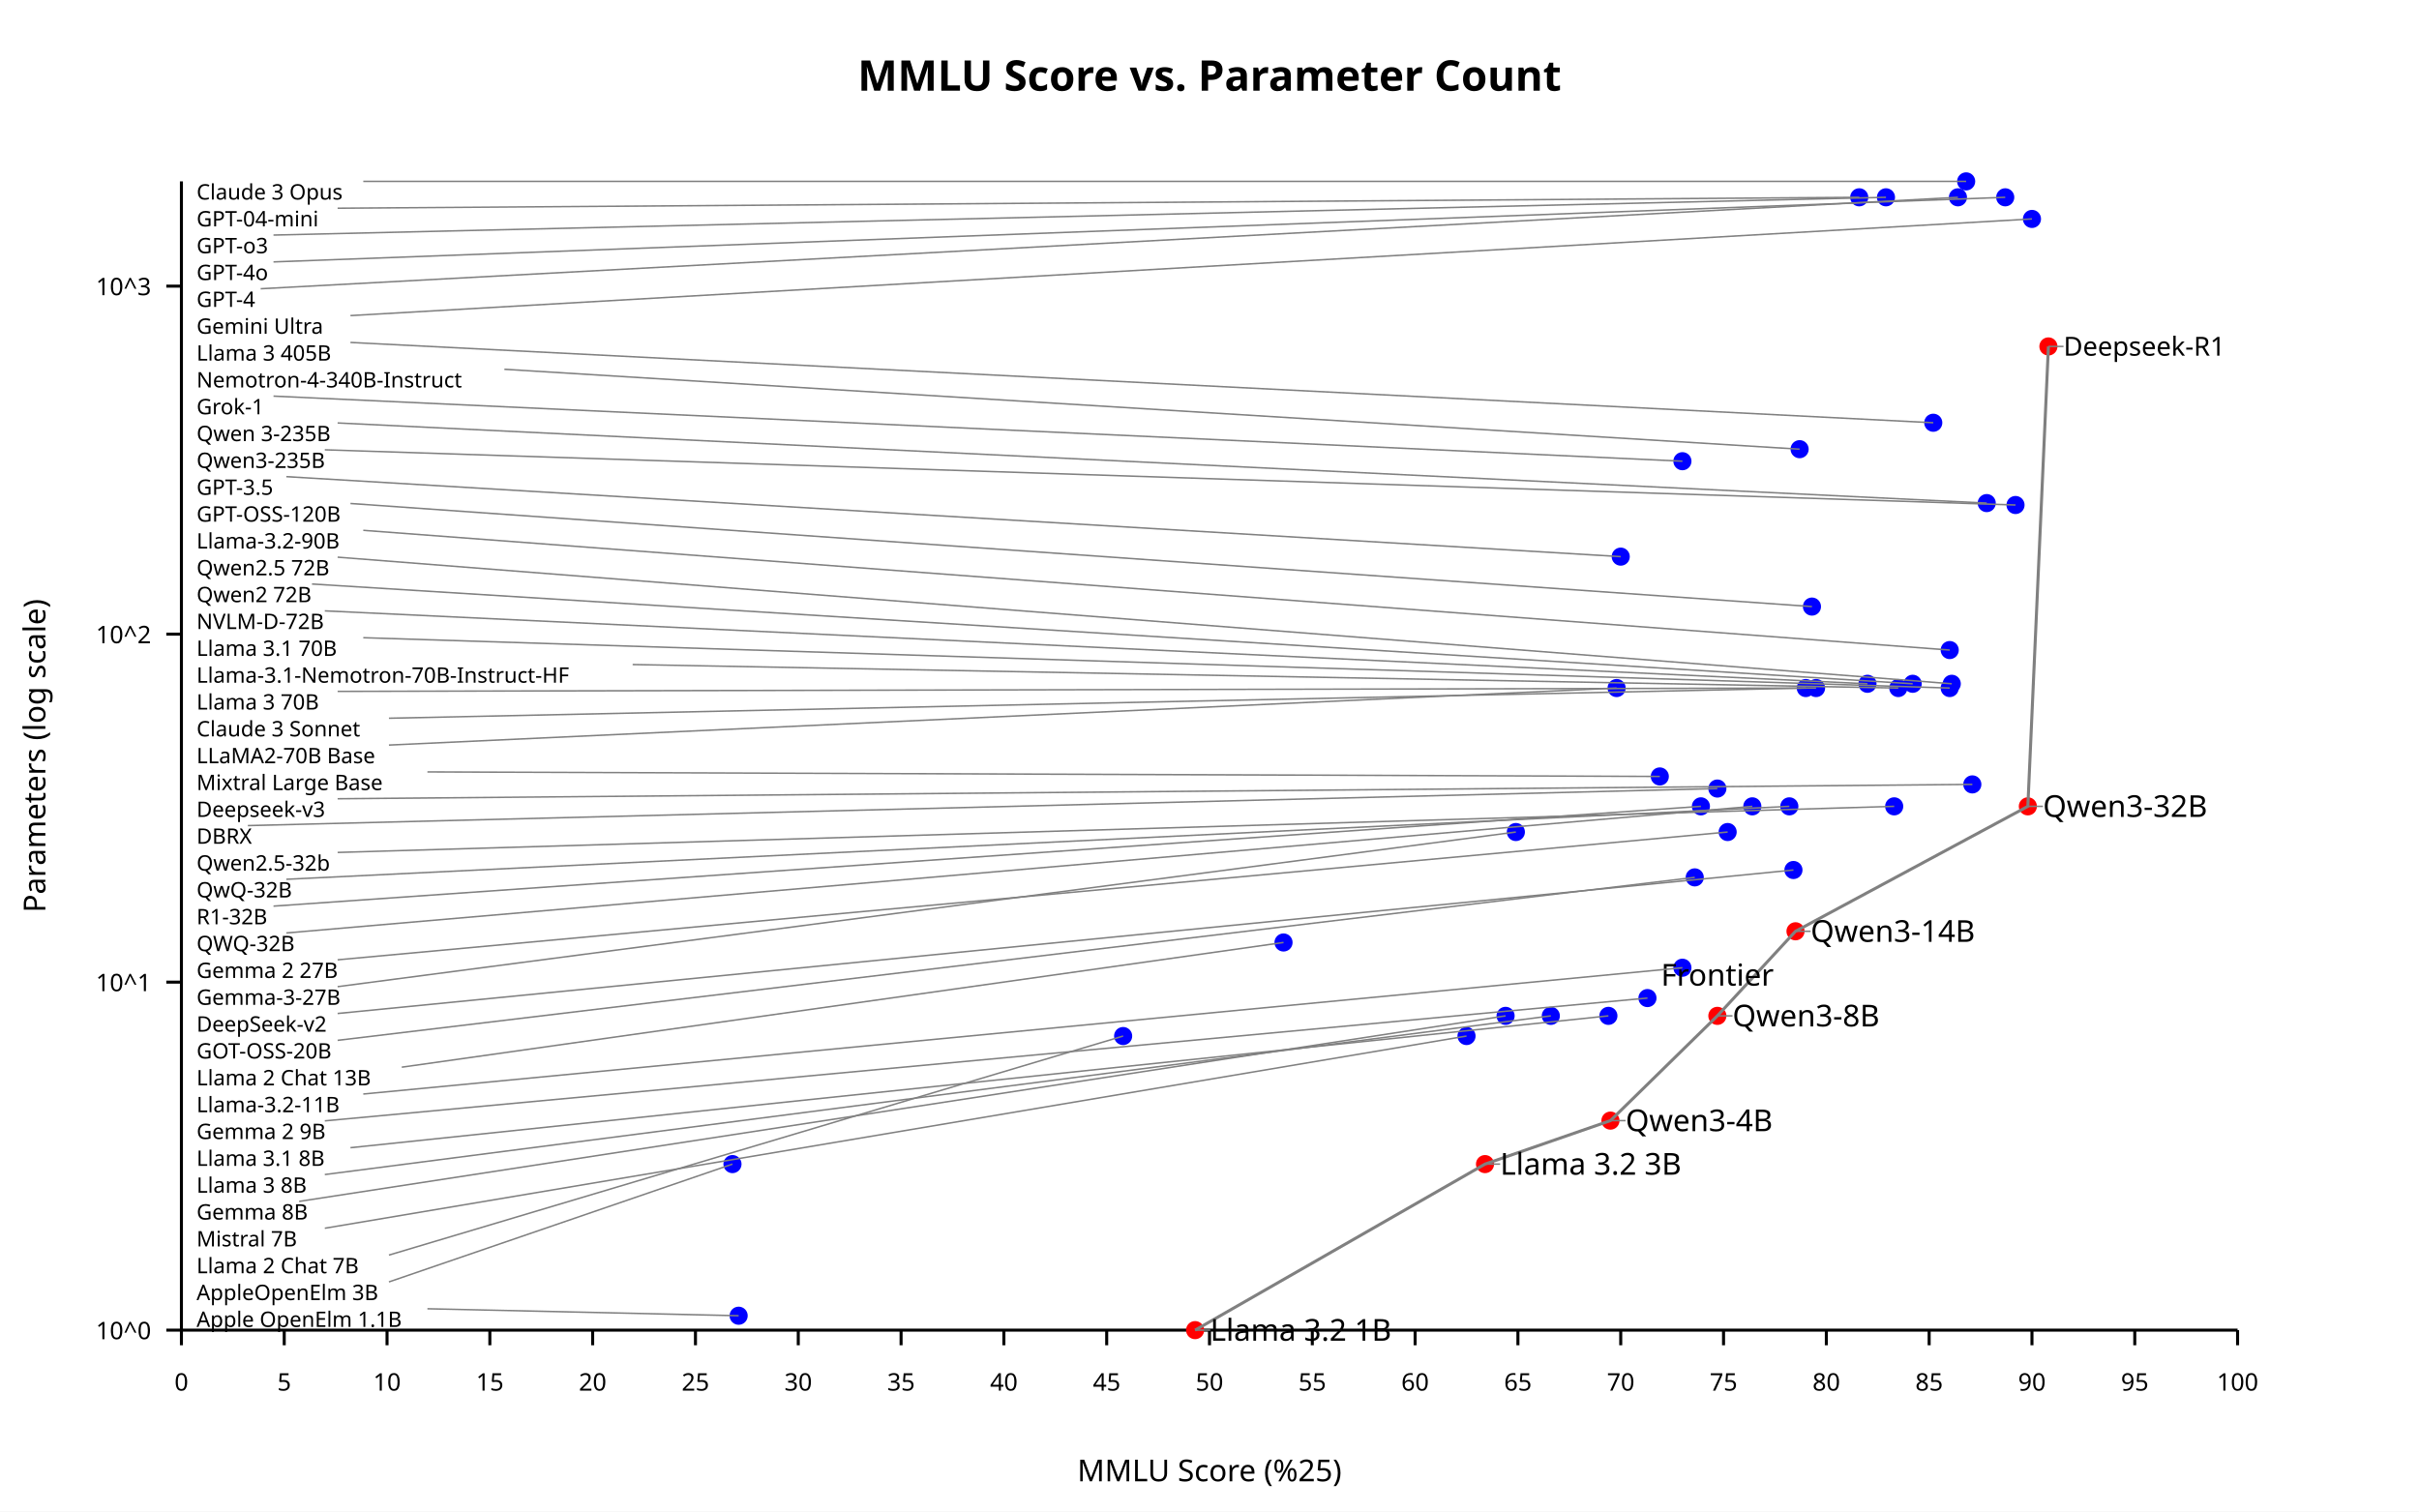
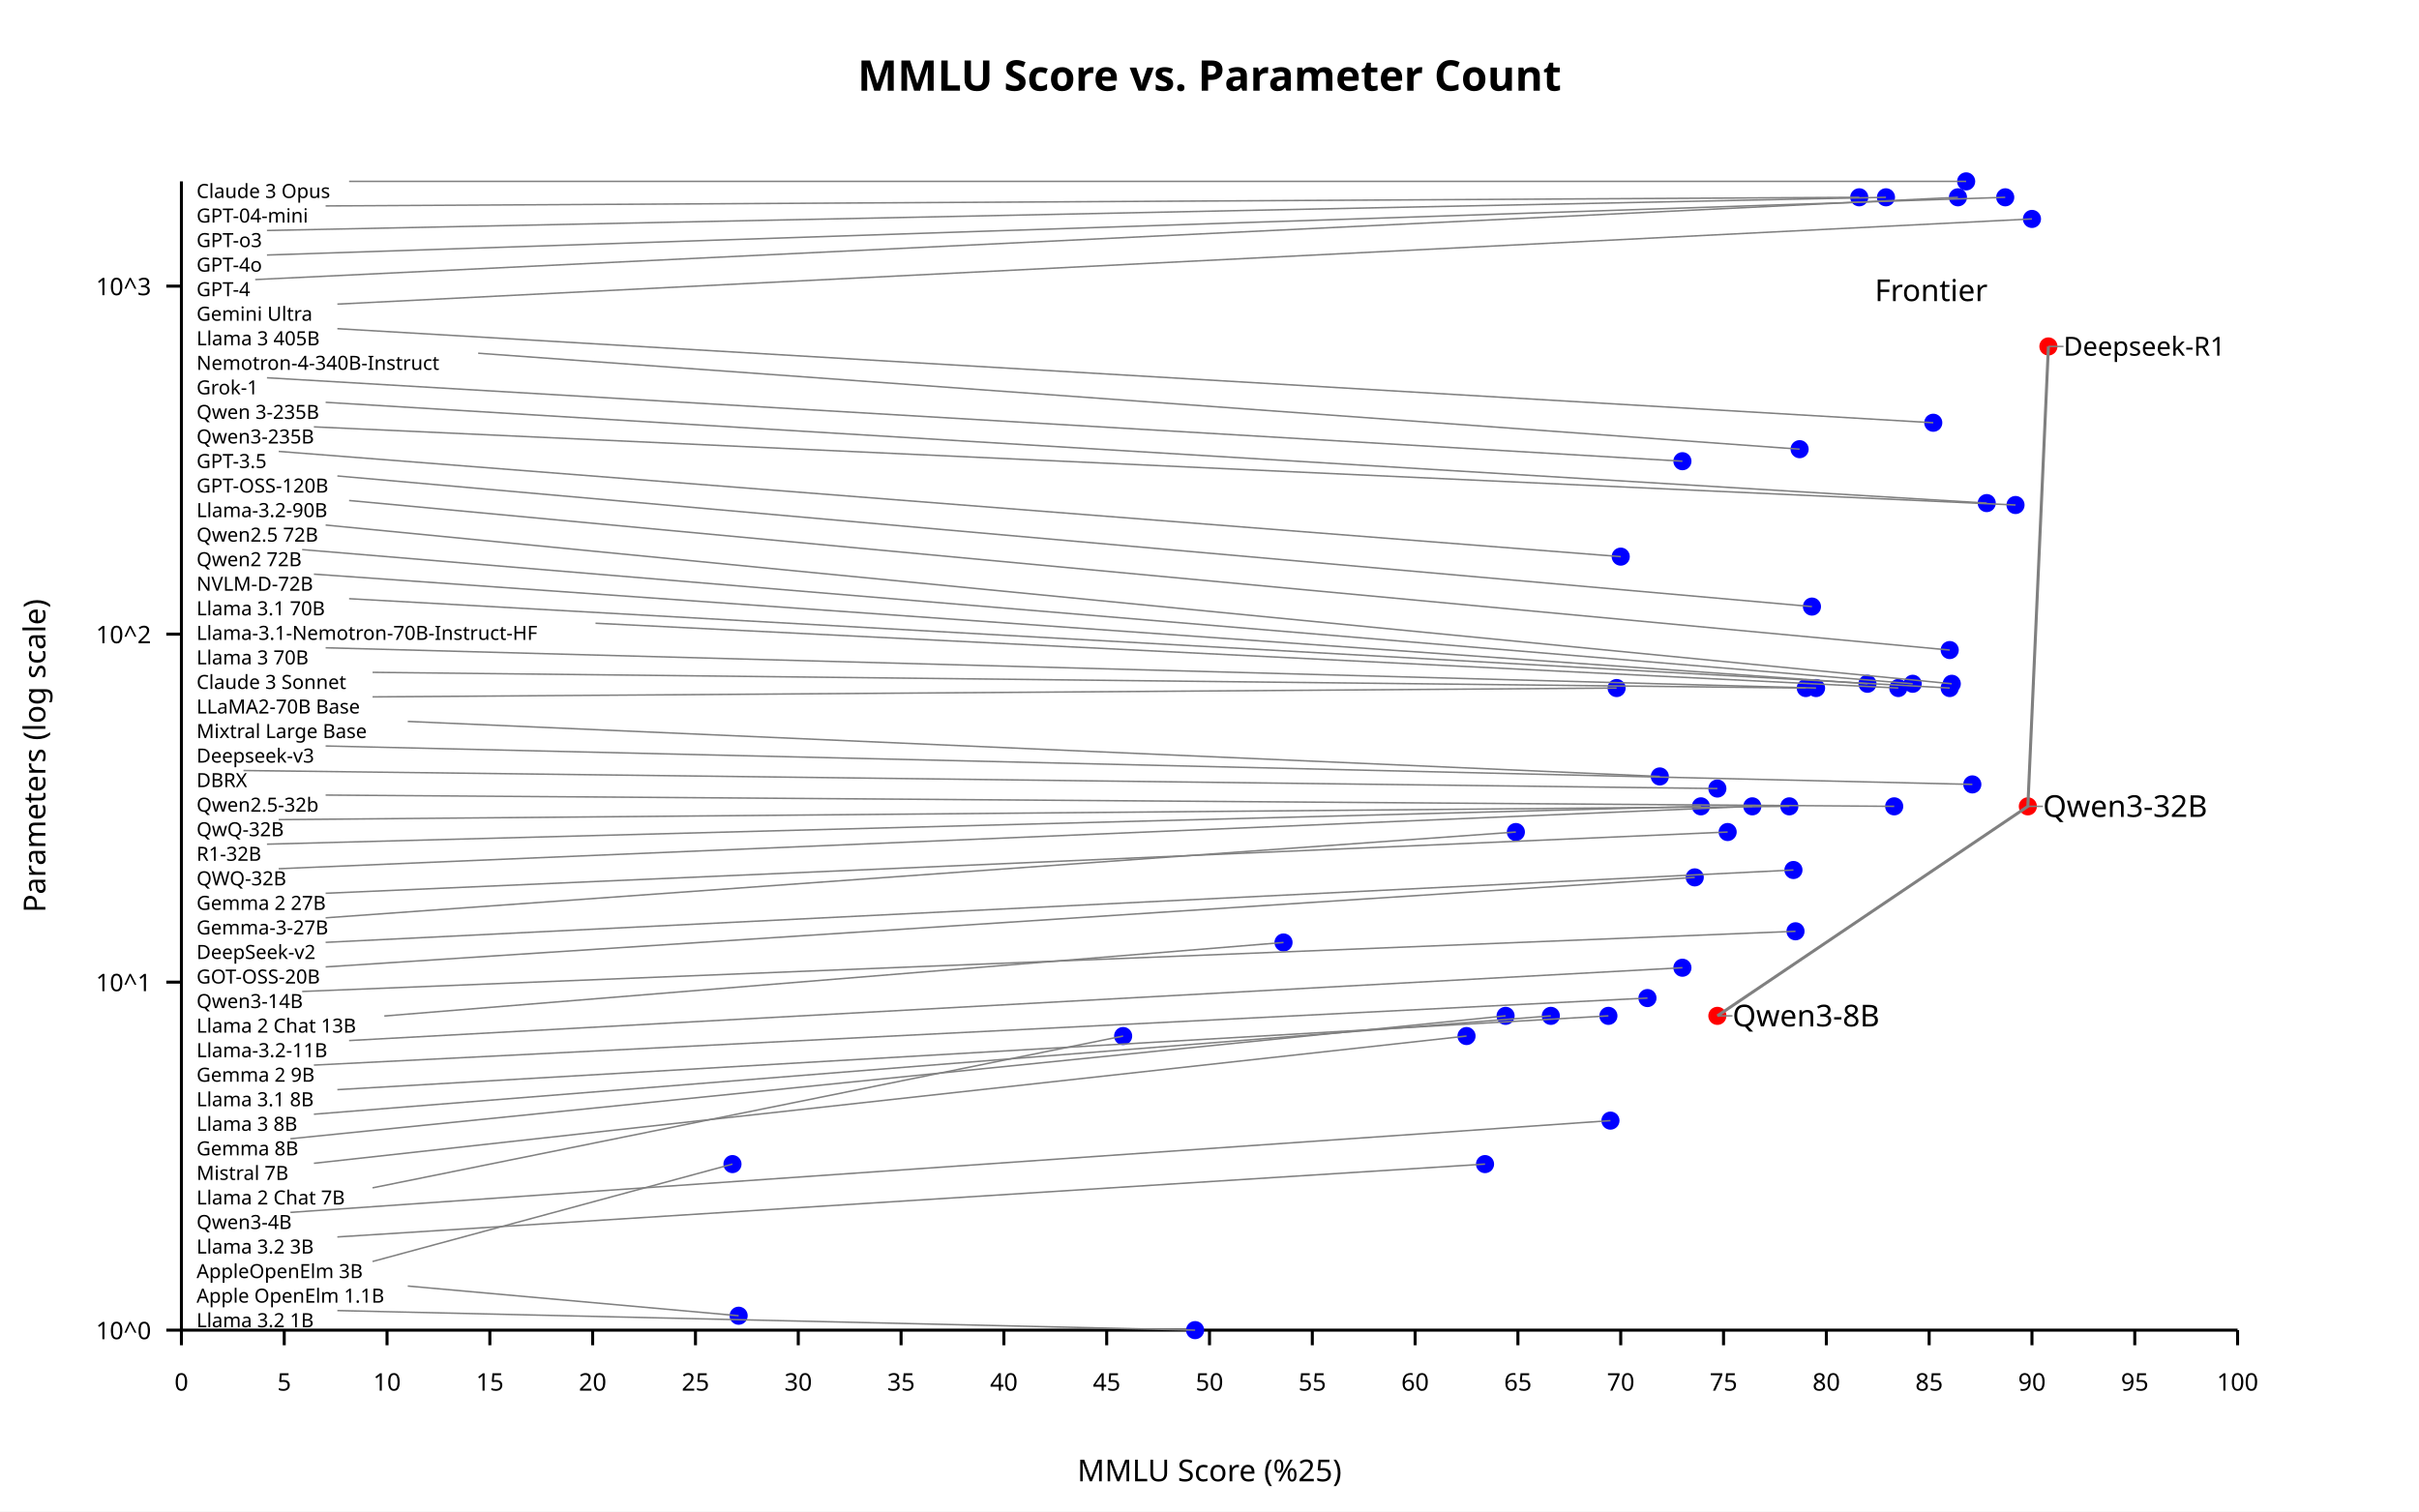
<svg xmlns="http://www.w3.org/2000/svg" width="800" height="500" font-family="sans-serif">
  <rect x="0" y="0" width="800" height="500" fill="white" />
  <line x1="60" y1="440.0" x2="740" y2="440.0" stroke="black" />
  <line x1="60" y1="60" x2="60" y2="440" stroke="black" />
  <line x1="60.0" y1="440.0" x2="60.0" y2="445.0" stroke="black" />
  <text x="60.0" y="460.0" font-size="8" text-anchor="middle">0</text>
  <line x1="94.0" y1="440.0" x2="94.0" y2="445.0" stroke="black" />
  <text x="94.0" y="460.0" font-size="8" text-anchor="middle">5</text>
  <line x1="128.0" y1="440.0" x2="128.0" y2="445.0" stroke="black" />
  <text x="128.0" y="460.0" font-size="8" text-anchor="middle">10</text>
  <line x1="162.0" y1="440.0" x2="162.0" y2="445.0" stroke="black" />
  <text x="162.0" y="460.0" font-size="8" text-anchor="middle">15</text>
  <line x1="196.0" y1="440.0" x2="196.0" y2="445.0" stroke="black" />
  <text x="196.0" y="460.0" font-size="8" text-anchor="middle">20</text>
  <line x1="230.0" y1="440.0" x2="230.0" y2="445.0" stroke="black" />
  <text x="230.0" y="460.0" font-size="8" text-anchor="middle">25</text>
  <line x1="264.0" y1="440.0" x2="264.0" y2="445.0" stroke="black" />
  <text x="264.0" y="460.0" font-size="8" text-anchor="middle">30</text>
  <line x1="298.0" y1="440.0" x2="298.0" y2="445.0" stroke="black" />
  <text x="298.0" y="460.0" font-size="8" text-anchor="middle">35</text>
  <line x1="332.0" y1="440.0" x2="332.0" y2="445.0" stroke="black" />
  <text x="332.0" y="460.0" font-size="8" text-anchor="middle">40</text>
  <line x1="366.0" y1="440.0" x2="366.0" y2="445.0" stroke="black" />
  <text x="366.0" y="460.0" font-size="8" text-anchor="middle">45</text>
  <line x1="400.0" y1="440.0" x2="400.0" y2="445.0" stroke="black" />
  <text x="400.0" y="460.0" font-size="8" text-anchor="middle">50</text>
  <line x1="434" y1="440.0" x2="434" y2="445.0" stroke="black" />
  <text x="434" y="460.0" font-size="8" text-anchor="middle">55</text>
  <line x1="468.0" y1="440.0" x2="468.0" y2="445.0" stroke="black" />
  <text x="468.0" y="460.0" font-size="8" text-anchor="middle">60</text>
  <line x1="502.0" y1="440.0" x2="502.0" y2="445.0" stroke="black" />
  <text x="502.0" y="460.0" font-size="8" text-anchor="middle">65</text>
  <line x1="536.0" y1="440.0" x2="536.0" y2="445.0" stroke="black" />
  <text x="536.0" y="460.0" font-size="8" text-anchor="middle">70</text>
  <line x1="570.0" y1="440.0" x2="570.0" y2="445.0" stroke="black" />
  <text x="570.0" y="460.0" font-size="8" text-anchor="middle">75</text>
  <line x1="604.0" y1="440.0" x2="604.0" y2="445.0" stroke="black" />
  <text x="604.0" y="460.0" font-size="8" text-anchor="middle">80</text>
  <line x1="638.0" y1="440.0" x2="638.0" y2="445.0" stroke="black" />
  <text x="638.0" y="460.0" font-size="8" text-anchor="middle">85</text>
  <line x1="672.0" y1="440.0" x2="672.0" y2="445.0" stroke="black" />
  <text x="672.0" y="460.0" font-size="8" text-anchor="middle">90</text>
  <line x1="706.0" y1="440.0" x2="706.0" y2="445.0" stroke="black" />
  <text x="706.0" y="460.0" font-size="8" text-anchor="middle">95</text>
  <line x1="740.0" y1="440.0" x2="740.0" y2="445.0" stroke="black" />
  <text x="740.0" y="460.0" font-size="8" text-anchor="middle">100</text>
  <line x1="60" y1="440.0" x2="55" y2="440.0" stroke="black" />
  <text x="50" y="443.0" font-size="8" text-anchor="end">10^0</text>
  <line x1="60" y1="324.884" x2="55" y2="324.884" stroke="black" />
  <text x="50" y="327.884" font-size="8" text-anchor="end">10^1</text>
  <line x1="60" y1="209.769" x2="55" y2="209.769" stroke="black" />
  <text x="50" y="212.769" font-size="8" text-anchor="end">10^2</text>
  <line x1="60" y1="94.653" x2="55" y2="94.653" stroke="black" />
  <text x="50" y="97.653" font-size="8" text-anchor="end">10^3</text>
  <line x1="60" y1="-20.462" x2="55" y2="-20.462" stroke="black" />
  <text x="50" y="-17.462" font-size="8" text-anchor="end">10^4</text>
-   <circle cx="395.24" cy="440.0" r="3" fill="red" />
+   <circle cx="395.24" cy="440.0" r="3" fill="blue" />
  <circle cx="244.28" cy="435.235" r="3" fill="blue" />
-   <circle cx="491.12" cy="385.076" r="3" fill="red" />
+   <circle cx="491.12" cy="385.076" r="3" fill="blue" />
  <circle cx="485.0" cy="342.716" r="3" fill="blue" />
  <circle cx="242.24" cy="385.076" r="3" fill="blue" />
  <circle cx="531.92" cy="336.04" r="3" fill="blue" />
  <circle cx="626.44" cy="266.734" r="3" fill="blue" />
  <circle cx="512.88" cy="336.04" r="3" fill="blue" />
  <circle cx="497.92" cy="336.04" r="3" fill="blue" />
  <circle cx="544.84" cy="330.152" r="3" fill="blue" />
  <circle cx="556.4" cy="320.119" r="3" fill="blue" />
  <circle cx="371.44" cy="342.716" r="3" fill="blue" />
  <circle cx="424.48" cy="311.768" r="3" fill="blue" />
  <circle cx="571.36" cy="275.228" r="3" fill="blue" />
  <circle cx="567.96" cy="260.845" r="3" fill="blue" />
  <circle cx="548.92" cy="256.844" r="3" fill="blue" />
  <circle cx="644.8" cy="227.6" r="3" fill="blue" />
  <circle cx="645.48" cy="226.192" r="3" fill="blue" />
  <circle cx="627.8" cy="227.6" r="3" fill="blue" />
  <circle cx="632.56" cy="226.192" r="3" fill="blue" />
  <circle cx="617.6" cy="226.192" r="3" fill="blue" />
  <circle cx="600.6" cy="227.6" r="3" fill="blue" />
  <circle cx="597.2" cy="227.6" r="3" fill="blue" />
  <circle cx="534.64" cy="227.6" r="3" fill="blue" />
  <circle cx="591.76" cy="266.734" r="3" fill="blue" />
  <circle cx="501.32" cy="275.228" r="3" fill="blue" />
  <circle cx="562.52" cy="266.734" r="3" fill="blue" />
  <circle cx="677.44" cy="114.6" r="3" fill="red" />
  <circle cx="593.12" cy="287.792" r="3" fill="blue" />
  <circle cx="652.28" cy="259.476" r="3" fill="blue" />
  <circle cx="644.8" cy="215.036" r="3" fill="blue" />
  <circle cx="536.0" cy="184.131" r="3" fill="blue" />
  <circle cx="556.4" cy="152.564" r="3" fill="blue" />
  <circle cx="595.16" cy="148.587" r="3" fill="blue" />
  <circle cx="579.52" cy="266.734" r="3" fill="blue" />
  <circle cx="657.04" cy="166.419" r="3" fill="blue" />
-   <circle cx="532.6" cy="370.694" r="3" fill="red" />
+   <circle cx="532.6" cy="370.694" r="3" fill="blue" />
  <circle cx="567.96" cy="336.04" r="3" fill="red" />
-   <circle cx="593.8" cy="308.063" r="3" fill="red" />
+   <circle cx="593.8" cy="308.063" r="3" fill="blue" />
  <circle cx="670.64" cy="266.734" r="3" fill="red" />
  <circle cx="639.36" cy="139.841" r="3" fill="blue" />
  <circle cx="672.0" cy="72.422" r="3" fill="blue" />
  <circle cx="614.88" cy="65.267" r="3" fill="blue" />
  <circle cx="623.72" cy="65.267" r="3" fill="blue" />
  <circle cx="663.16" cy="65.267" r="3" fill="blue" />
  <circle cx="647.52" cy="65.267" r="3" fill="blue" />
  <circle cx="650.24" cy="60.0" r="3" fill="blue" />
  <circle cx="666.56" cy="167.053" r="3" fill="blue" />
  <circle cx="560.48" cy="290.231" r="3" fill="blue" />
  <circle cx="599.24" cy="200.654" r="3" fill="blue" />
-   <polyline fill="none" stroke="gray" stroke-width="1" points="395.24,440.0 491.12,385.076 532.6,370.694 567.96,336.04 593.8,308.063 670.64,266.734 677.44,114.6" />
-   <text x="567.96" y="326.04" font-size="10" text-anchor="middle">Frontier</text>
-   <line x1="650.24" y1="60.0" x2="120.144" y2="60.0" stroke="gray" stroke-width="0.5" />
-   <text x="65" y="66.009" font-size="7.07" text-anchor="start">Claude 3 Opus</text>
-   <line x1="614.88" y1="65.267" x2="111.66" y2="68.879" stroke="gray" stroke-width="0.5" />
-   <text x="65" y="74.889" font-size="7.07" text-anchor="start">GPT-04-mini</text>
-   <line x1="623.72" y1="65.267" x2="90.451" y2="77.759" stroke="gray" stroke-width="0.5" />
-   <text x="65" y="83.768" font-size="7.07" text-anchor="start">GPT-o3</text>
-   <line x1="663.16" y1="65.267" x2="90.451" y2="86.638" stroke="gray" stroke-width="0.5" />
-   <text x="65" y="92.647" font-size="7.07" text-anchor="start">GPT-4o</text>
-   <line x1="647.52" y1="65.267" x2="86.209" y2="95.517" stroke="gray" stroke-width="0.5" />
-   <text x="65" y="101.526" font-size="7.07" text-anchor="start">GPT-4</text>
-   <line x1="672.0" y1="72.422" x2="115.902" y2="104.396" stroke="gray" stroke-width="0.5" />
-   <text x="65" y="110.406" font-size="7.07" text-anchor="start">Gemini Ultra</text>
-   <line x1="639.36" y1="139.841" x2="115.902" y2="113.276" stroke="gray" stroke-width="0.5" />
-   <text x="65" y="119.285" font-size="7.07" text-anchor="start">Llama 3 405B</text>
-   <line x1="595.16" y1="148.587" x2="166.805" y2="122.155" stroke="gray" stroke-width="0.5" />
-   <text x="65" y="128.164" font-size="7.07" text-anchor="start">Nemotron-4-340B-Instruct</text>
-   <line x1="556.4" y1="152.564" x2="90.451" y2="131.034" stroke="gray" stroke-width="0.5" />
-   <text x="65" y="137.044" font-size="7.07" text-anchor="start">Grok-1</text>
-   <line x1="657.04" y1="166.419" x2="111.66" y2="139.914" stroke="gray" stroke-width="0.5" />
-   <text x="65" y="145.923" font-size="7.07" text-anchor="start">Qwen 3-235B</text>
-   <line x1="666.56" y1="167.053" x2="107.419" y2="148.793" stroke="gray" stroke-width="0.5" />
-   <text x="65" y="154.802" font-size="7.07" text-anchor="start">Qwen3-235B</text>
-   <line x1="536.0" y1="184.131" x2="94.693" y2="157.672" stroke="gray" stroke-width="0.5" />
-   <text x="65" y="163.682" font-size="7.07" text-anchor="start">GPT-3.5</text>
-   <line x1="599.24" y1="200.654" x2="115.902" y2="166.551" stroke="gray" stroke-width="0.5" />
-   <text x="65" y="172.561" font-size="7.07" text-anchor="start">GPT-OSS-120B</text>
-   <line x1="644.8" y1="215.036" x2="120.144" y2="175.431" stroke="gray" stroke-width="0.5" />
-   <text x="65" y="181.44" font-size="7.07" text-anchor="start">Llama-3.2-90B</text>
-   <line x1="645.48" y1="226.192" x2="111.66" y2="184.31" stroke="gray" stroke-width="0.5" />
-   <text x="65" y="190.319" font-size="7.07" text-anchor="start">Qwen2.5 72B</text>
-   <line x1="632.56" y1="226.192" x2="103.177" y2="193.189" stroke="gray" stroke-width="0.5" />
-   <text x="65" y="199.199" font-size="7.07" text-anchor="start">Qwen2 72B</text>
-   <line x1="617.6" y1="226.192" x2="107.419" y2="202.069" stroke="gray" stroke-width="0.5" />
-   <text x="65" y="208.078" font-size="7.07" text-anchor="start">NVLM-D-72B</text>
-   <line x1="644.8" y1="227.6" x2="120.144" y2="210.948" stroke="gray" stroke-width="0.5" />
-   <text x="65" y="216.957" font-size="7.07" text-anchor="start">Llama 3.1 70B</text>
-   <line x1="627.8" y1="227.6" x2="209.223" y2="219.827" stroke="gray" stroke-width="0.5" />
-   <text x="65" y="225.837" font-size="7.07" text-anchor="start">Llama-3.1-Nemotron-70B-Instruct-HF</text>
-   <line x1="600.6" y1="227.6" x2="111.66" y2="228.707" stroke="gray" stroke-width="0.5" />
-   <text x="65" y="234.716" font-size="7.07" text-anchor="start">Llama 3 70B</text>
-   <line x1="597.2" y1="227.6" x2="128.628" y2="237.586" stroke="gray" stroke-width="0.5" />
-   <text x="65" y="243.595" font-size="7.07" text-anchor="start">Claude 3 Sonnet</text>
-   <line x1="534.64" y1="227.6" x2="128.628" y2="246.465" stroke="gray" stroke-width="0.5" />
-   <text x="65" y="252.474" font-size="7.07" text-anchor="start">LLaMA2-70B Base</text>
-   <line x1="548.92" y1="256.844" x2="141.353" y2="255.344" stroke="gray" stroke-width="0.5" />
-   <text x="65" y="261.354" font-size="7.07" text-anchor="start">Mixtral Large Base</text>
-   <line x1="652.28" y1="259.476" x2="111.66" y2="264.224" stroke="gray" stroke-width="0.5" />
-   <text x="65" y="270.233" font-size="7.07" text-anchor="start">Deepseek-v3</text>
-   <line x1="567.96" y1="260.845" x2="81.967" y2="273.103" stroke="gray" stroke-width="0.5" />
-   <text x="65" y="279.112" font-size="7.07" text-anchor="start">DBRX</text>
-   <line x1="626.44" y1="266.734" x2="111.66" y2="281.982" stroke="gray" stroke-width="0.5" />
-   <text x="65" y="287.992" font-size="7.07" text-anchor="start">Qwen2.5-32b</text>
-   <line x1="591.76" y1="266.734" x2="94.693" y2="290.862" stroke="gray" stroke-width="0.5" />
-   <text x="65" y="296.871" font-size="7.07" text-anchor="start">QwQ-32B</text>
-   <line x1="562.52" y1="266.734" x2="90.451" y2="299.741" stroke="gray" stroke-width="0.5" />
-   <text x="65" y="305.75" font-size="7.07" text-anchor="start">R1-32B</text>
-   <line x1="579.52" y1="266.734" x2="94.693" y2="308.62" stroke="gray" stroke-width="0.5" />
-   <text x="65" y="314.629" font-size="7.07" text-anchor="start">QWQ-32B</text>
-   <line x1="571.36" y1="275.228" x2="111.66" y2="317.499" stroke="gray" stroke-width="0.5" />
-   <text x="65" y="323.509" font-size="7.07" text-anchor="start">Gemma 2 27B</text>
-   <line x1="501.32" y1="275.228" x2="111.66" y2="326.379" stroke="gray" stroke-width="0.5" />
-   <text x="65" y="332.388" font-size="7.07" text-anchor="start">Gemma-3-27B</text>
-   <line x1="593.12" y1="287.792" x2="111.66" y2="335.258" stroke="gray" stroke-width="0.5" />
-   <text x="65" y="341.267" font-size="7.07" text-anchor="start">DeepSeek-v2</text>
-   <line x1="560.48" y1="290.231" x2="111.66" y2="344.137" stroke="gray" stroke-width="0.5" />
-   <text x="65" y="350.147" font-size="7.07" text-anchor="start">GOT-OSS-20B</text>
-   <line x1="424.48" y1="311.768" x2="132.87" y2="353.017" stroke="gray" stroke-width="0.5" />
-   <text x="65" y="359.026" font-size="7.07" text-anchor="start">Llama 2 Chat 13B</text>
-   <line x1="556.4" y1="320.119" x2="120.144" y2="361.896" stroke="gray" stroke-width="0.5" />
-   <text x="65" y="367.905" font-size="7.07" text-anchor="start">Llama-3.2-11B</text>
-   <line x1="544.84" y1="330.152" x2="107.419" y2="370.775" stroke="gray" stroke-width="0.5" />
-   <text x="65" y="376.784" font-size="7.07" text-anchor="start">Gemma 2 9B</text>
-   <line x1="531.92" y1="336.04" x2="115.902" y2="379.654" stroke="gray" stroke-width="0.5" />
-   <text x="65" y="385.664" font-size="7.07" text-anchor="start">Llama 3.1 8B</text>
-   <line x1="512.88" y1="336.04" x2="107.419" y2="388.534" stroke="gray" stroke-width="0.5" />
-   <text x="65" y="394.543" font-size="7.07" text-anchor="start">Llama 3 8B</text>
-   <line x1="497.92" y1="336.04" x2="98.935" y2="397.413" stroke="gray" stroke-width="0.5" />
-   <text x="65" y="403.422" font-size="7.07" text-anchor="start">Gemma 8B</text>
-   <line x1="485.0" y1="342.716" x2="107.419" y2="406.292" stroke="gray" stroke-width="0.5" />
-   <text x="65" y="412.302" font-size="7.07" text-anchor="start">Mistral 7B</text>
-   <line x1="371.44" y1="342.716" x2="128.628" y2="415.172" stroke="gray" stroke-width="0.5" />
-   <text x="65" y="421.181" font-size="7.07" text-anchor="start">Llama 2 Chat 7B</text>
-   <line x1="242.24" y1="385.076" x2="128.628" y2="424.051" stroke="gray" stroke-width="0.5" />
-   <text x="65" y="430.06" font-size="7.07" text-anchor="start">AppleOpenElm 3B</text>
-   <line x1="244.28" y1="435.235" x2="141.353" y2="432.93" stroke="gray" stroke-width="0.5" />
-   <text x="65" y="438.94" font-size="7.07" text-anchor="start">Apple OpenElm 1.1B</text>
+   <polyline fill="none" stroke="gray" stroke-width="1" points="567.96,336.04 670.64,266.734 677.44,114.6" />
+   <text x="638.68" y="99.6" font-size="10" text-anchor="middle">Frontier</text>
+   <line x1="650.24" y1="60.0" x2="115.451" y2="60.0" stroke="gray" stroke-width="0.5" />
+   <text x="65" y="65.498" font-size="6.468" text-anchor="start">Claude 3 Opus</text>
+   <line x1="614.88" y1="65.267" x2="107.689" y2="68.12" stroke="gray" stroke-width="0.5" />
+   <text x="65" y="73.618" font-size="6.468" text-anchor="start">GPT-04-mini</text>
+   <line x1="623.72" y1="65.267" x2="88.285" y2="76.241" stroke="gray" stroke-width="0.5" />
+   <text x="65" y="81.738" font-size="6.468" text-anchor="start">GPT-o3</text>
+   <line x1="663.16" y1="65.267" x2="88.285" y2="84.361" stroke="gray" stroke-width="0.5" />
+   <text x="65" y="89.859" font-size="6.468" text-anchor="start">GPT-4o</text>
+   <line x1="647.52" y1="65.267" x2="84.404" y2="92.481" stroke="gray" stroke-width="0.5" />
+   <text x="65" y="97.979" font-size="6.468" text-anchor="start">GPT-4</text>
+   <line x1="672.0" y1="72.422" x2="111.57" y2="100.601" stroke="gray" stroke-width="0.5" />
+   <text x="65" y="106.099" font-size="6.468" text-anchor="start">Gemini Ultra</text>
+   <line x1="639.36" y1="139.841" x2="111.57" y2="108.722" stroke="gray" stroke-width="0.5" />
+   <text x="65" y="114.219" font-size="6.468" text-anchor="start">Llama 3 405B</text>
+   <line x1="595.16" y1="148.587" x2="158.14" y2="116.842" stroke="gray" stroke-width="0.5" />
+   <text x="65" y="122.34" font-size="6.468" text-anchor="start">Nemotron-4-340B-Instruct</text>
+   <line x1="556.4" y1="152.564" x2="88.285" y2="124.962" stroke="gray" stroke-width="0.5" />
+   <text x="65" y="130.46" font-size="6.468" text-anchor="start">Grok-1</text>
+   <line x1="657.04" y1="166.419" x2="107.689" y2="133.082" stroke="gray" stroke-width="0.5" />
+   <text x="65" y="138.58" font-size="6.468" text-anchor="start">Qwen 3-235B</text>
+   <line x1="666.56" y1="167.053" x2="103.809" y2="141.203" stroke="gray" stroke-width="0.5" />
+   <text x="65" y="146.7" font-size="6.468" text-anchor="start">Qwen3-235B</text>
+   <line x1="536.0" y1="184.131" x2="92.166" y2="149.323" stroke="gray" stroke-width="0.5" />
+   <text x="65" y="154.821" font-size="6.468" text-anchor="start">GPT-3.5</text>
+   <line x1="599.24" y1="200.654" x2="111.57" y2="157.443" stroke="gray" stroke-width="0.5" />
+   <text x="65" y="162.941" font-size="6.468" text-anchor="start">GPT-OSS-120B</text>
+   <line x1="644.8" y1="215.036" x2="115.451" y2="165.563" stroke="gray" stroke-width="0.5" />
+   <text x="65" y="171.061" font-size="6.468" text-anchor="start">Llama-3.2-90B</text>
+   <line x1="645.48" y1="226.192" x2="107.689" y2="173.684" stroke="gray" stroke-width="0.5" />
+   <text x="65" y="179.181" font-size="6.468" text-anchor="start">Qwen2.5 72B</text>
+   <line x1="632.56" y1="226.192" x2="99.928" y2="181.804" stroke="gray" stroke-width="0.5" />
+   <text x="65" y="187.302" font-size="6.468" text-anchor="start">Qwen2 72B</text>
+   <line x1="617.6" y1="226.192" x2="103.809" y2="189.924" stroke="gray" stroke-width="0.5" />
+   <text x="65" y="195.422" font-size="6.468" text-anchor="start">NVLM-D-72B</text>
+   <line x1="644.8" y1="227.6" x2="115.451" y2="198.044" stroke="gray" stroke-width="0.5" />
+   <text x="65" y="203.542" font-size="6.468" text-anchor="start">Llama 3.1 70B</text>
+   <line x1="627.8" y1="227.6" x2="196.949" y2="206.165" stroke="gray" stroke-width="0.5" />
+   <text x="65" y="211.663" font-size="6.468" text-anchor="start">Llama-3.1-Nemotron-70B-Instruct-HF</text>
+   <line x1="600.6" y1="227.6" x2="107.689" y2="214.285" stroke="gray" stroke-width="0.5" />
+   <text x="65" y="219.783" font-size="6.468" text-anchor="start">Llama 3 70B</text>
+   <line x1="597.2" y1="227.6" x2="123.213" y2="222.405" stroke="gray" stroke-width="0.5" />
+   <text x="65" y="227.903" font-size="6.468" text-anchor="start">Claude 3 Sonnet</text>
+   <line x1="534.64" y1="227.6" x2="123.213" y2="230.525" stroke="gray" stroke-width="0.5" />
+   <text x="65" y="236.023" font-size="6.468" text-anchor="start">LLaMA2-70B Base</text>
+   <line x1="548.92" y1="256.844" x2="134.855" y2="238.646" stroke="gray" stroke-width="0.5" />
+   <text x="65" y="244.144" font-size="6.468" text-anchor="start">Mixtral Large Base</text>
+   <line x1="652.28" y1="259.476" x2="107.689" y2="246.766" stroke="gray" stroke-width="0.5" />
+   <text x="65" y="252.264" font-size="6.468" text-anchor="start">Deepseek-v3</text>
+   <line x1="567.96" y1="260.845" x2="80.523" y2="254.886" stroke="gray" stroke-width="0.5" />
+   <text x="65" y="260.384" font-size="6.468" text-anchor="start">DBRX</text>
+   <line x1="626.44" y1="266.734" x2="107.689" y2="263.006" stroke="gray" stroke-width="0.5" />
+   <text x="65" y="268.504" font-size="6.468" text-anchor="start">Qwen2.5-32b</text>
+   <line x1="591.76" y1="266.734" x2="92.166" y2="271.127" stroke="gray" stroke-width="0.5" />
+   <text x="65" y="276.625" font-size="6.468" text-anchor="start">QwQ-32B</text>
+   <line x1="562.52" y1="266.734" x2="88.285" y2="279.247" stroke="gray" stroke-width="0.5" />
+   <text x="65" y="284.745" font-size="6.468" text-anchor="start">R1-32B</text>
+   <line x1="579.52" y1="266.734" x2="92.166" y2="287.367" stroke="gray" stroke-width="0.5" />
+   <text x="65" y="292.865" font-size="6.468" text-anchor="start">QWQ-32B</text>
+   <line x1="571.36" y1="275.228" x2="107.689" y2="295.488" stroke="gray" stroke-width="0.5" />
+   <text x="65" y="300.985" font-size="6.468" text-anchor="start">Gemma 2 27B</text>
+   <line x1="501.32" y1="275.228" x2="107.689" y2="303.608" stroke="gray" stroke-width="0.5" />
+   <text x="65" y="309.106" font-size="6.468" text-anchor="start">Gemma-3-27B</text>
+   <line x1="593.12" y1="287.792" x2="107.689" y2="311.728" stroke="gray" stroke-width="0.5" />
+   <text x="65" y="317.226" font-size="6.468" text-anchor="start">DeepSeek-v2</text>
+   <line x1="560.48" y1="290.231" x2="107.689" y2="319.848" stroke="gray" stroke-width="0.5" />
+   <text x="65" y="325.346" font-size="6.468" text-anchor="start">GOT-OSS-20B</text>
+   <line x1="593.8" y1="308.063" x2="99.928" y2="327.969" stroke="gray" stroke-width="0.5" />
+   <text x="65" y="333.466" font-size="6.468" text-anchor="start">Qwen3-14B</text>
+   <line x1="424.48" y1="311.768" x2="127.094" y2="336.089" stroke="gray" stroke-width="0.5" />
+   <text x="65" y="341.587" font-size="6.468" text-anchor="start">Llama 2 Chat 13B</text>
+   <line x1="556.4" y1="320.119" x2="115.451" y2="344.209" stroke="gray" stroke-width="0.5" />
+   <text x="65" y="349.707" font-size="6.468" text-anchor="start">Llama-3.2-11B</text>
+   <line x1="544.84" y1="330.152" x2="103.809" y2="352.329" stroke="gray" stroke-width="0.5" />
+   <text x="65" y="357.827" font-size="6.468" text-anchor="start">Gemma 2 9B</text>
+   <line x1="531.92" y1="336.04" x2="111.57" y2="360.45" stroke="gray" stroke-width="0.5" />
+   <text x="65" y="365.947" font-size="6.468" text-anchor="start">Llama 3.1 8B</text>
+   <line x1="512.88" y1="336.04" x2="103.809" y2="368.57" stroke="gray" stroke-width="0.5" />
+   <text x="65" y="374.068" font-size="6.468" text-anchor="start">Llama 3 8B</text>
+   <line x1="497.92" y1="336.04" x2="96.047" y2="376.69" stroke="gray" stroke-width="0.5" />
+   <text x="65" y="382.188" font-size="6.468" text-anchor="start">Gemma 8B</text>
+   <line x1="485.0" y1="342.716" x2="103.809" y2="384.81" stroke="gray" stroke-width="0.5" />
+   <text x="65" y="390.308" font-size="6.468" text-anchor="start">Mistral 7B</text>
+   <line x1="371.44" y1="342.716" x2="123.213" y2="392.931" stroke="gray" stroke-width="0.5" />
+   <text x="65" y="398.428" font-size="6.468" text-anchor="start">Llama 2 Chat 7B</text>
+   <line x1="532.6" y1="370.694" x2="96.047" y2="401.051" stroke="gray" stroke-width="0.5" />
+   <text x="65" y="406.549" font-size="6.468" text-anchor="start">Qwen3-4B</text>
+   <line x1="491.12" y1="385.076" x2="111.57" y2="409.171" stroke="gray" stroke-width="0.5" />
+   <text x="65" y="414.669" font-size="6.468" text-anchor="start">Llama 3.2 3B</text>
+   <line x1="242.24" y1="385.076" x2="123.213" y2="417.291" stroke="gray" stroke-width="0.5" />
+   <text x="65" y="422.789" font-size="6.468" text-anchor="start">AppleOpenElm 3B</text>
+   <line x1="244.28" y1="435.235" x2="134.855" y2="425.412" stroke="gray" stroke-width="0.5" />
+   <text x="65" y="430.91" font-size="6.468" text-anchor="start">Apple OpenElm 1.1B</text>
+   <line x1="395.24" y1="440.0" x2="111.57" y2="433.532" stroke="gray" stroke-width="0.5" />
+   <text x="65" y="439.03" font-size="6.468" text-anchor="start">Llama 3.2 1B</text>
  <line x1="677.44" y1="114.6" x2="682.44" y2="114.6" stroke="gray" stroke-width="0.5" />
  <text x="682.44" y="117.653" font-size="8.721" text-anchor="start">Deepseek-R1</text>
  <line x1="670.64" y1="266.734" x2="675.64" y2="266.734" stroke="gray" stroke-width="0.5" />
  <text x="675.64" y="270.234" font-size="10" text-anchor="start">Qwen3-32B</text>
-   <line x1="593.8" y1="308.063" x2="598.8" y2="308.063" stroke="gray" stroke-width="0.5" />
-   <text x="598.8" y="311.563" font-size="10" text-anchor="start">Qwen3-14B</text>
  <line x1="567.96" y1="336.04" x2="572.96" y2="336.04" stroke="gray" stroke-width="0.5" />
  <text x="572.96" y="339.54" font-size="10" text-anchor="start">Qwen3-8B</text>
-   <line x1="532.6" y1="370.694" x2="537.6" y2="370.694" stroke="gray" stroke-width="0.5" />
-   <text x="537.6" y="374.194" font-size="10" text-anchor="start">Qwen3-4B</text>
-   <line x1="491.12" y1="385.076" x2="496.12" y2="385.076" stroke="gray" stroke-width="0.5" />
-   <text x="496.12" y="388.576" font-size="10" text-anchor="start">Llama 3.2 3B</text>
-   <line x1="395.24" y1="440.0" x2="400.24" y2="440.0" stroke="gray" stroke-width="0.5" />
-   <text x="400.24" y="443.5" font-size="10" text-anchor="start">Llama 3.2 1B</text>
  <text x="400.0" y="30.0" font-size="14" text-anchor="middle" font-weight="bold">MMLU Score vs. Parameter Count</text>
  <text x="400.0" y="490" font-size="10" text-anchor="middle">MMLU Score (%25)</text>
  <text x="15" y="250.0" font-size="10" text-anchor="middle" transform="rotate(-90,15,250.0)">Parameters (log scale)</text>
</svg>
